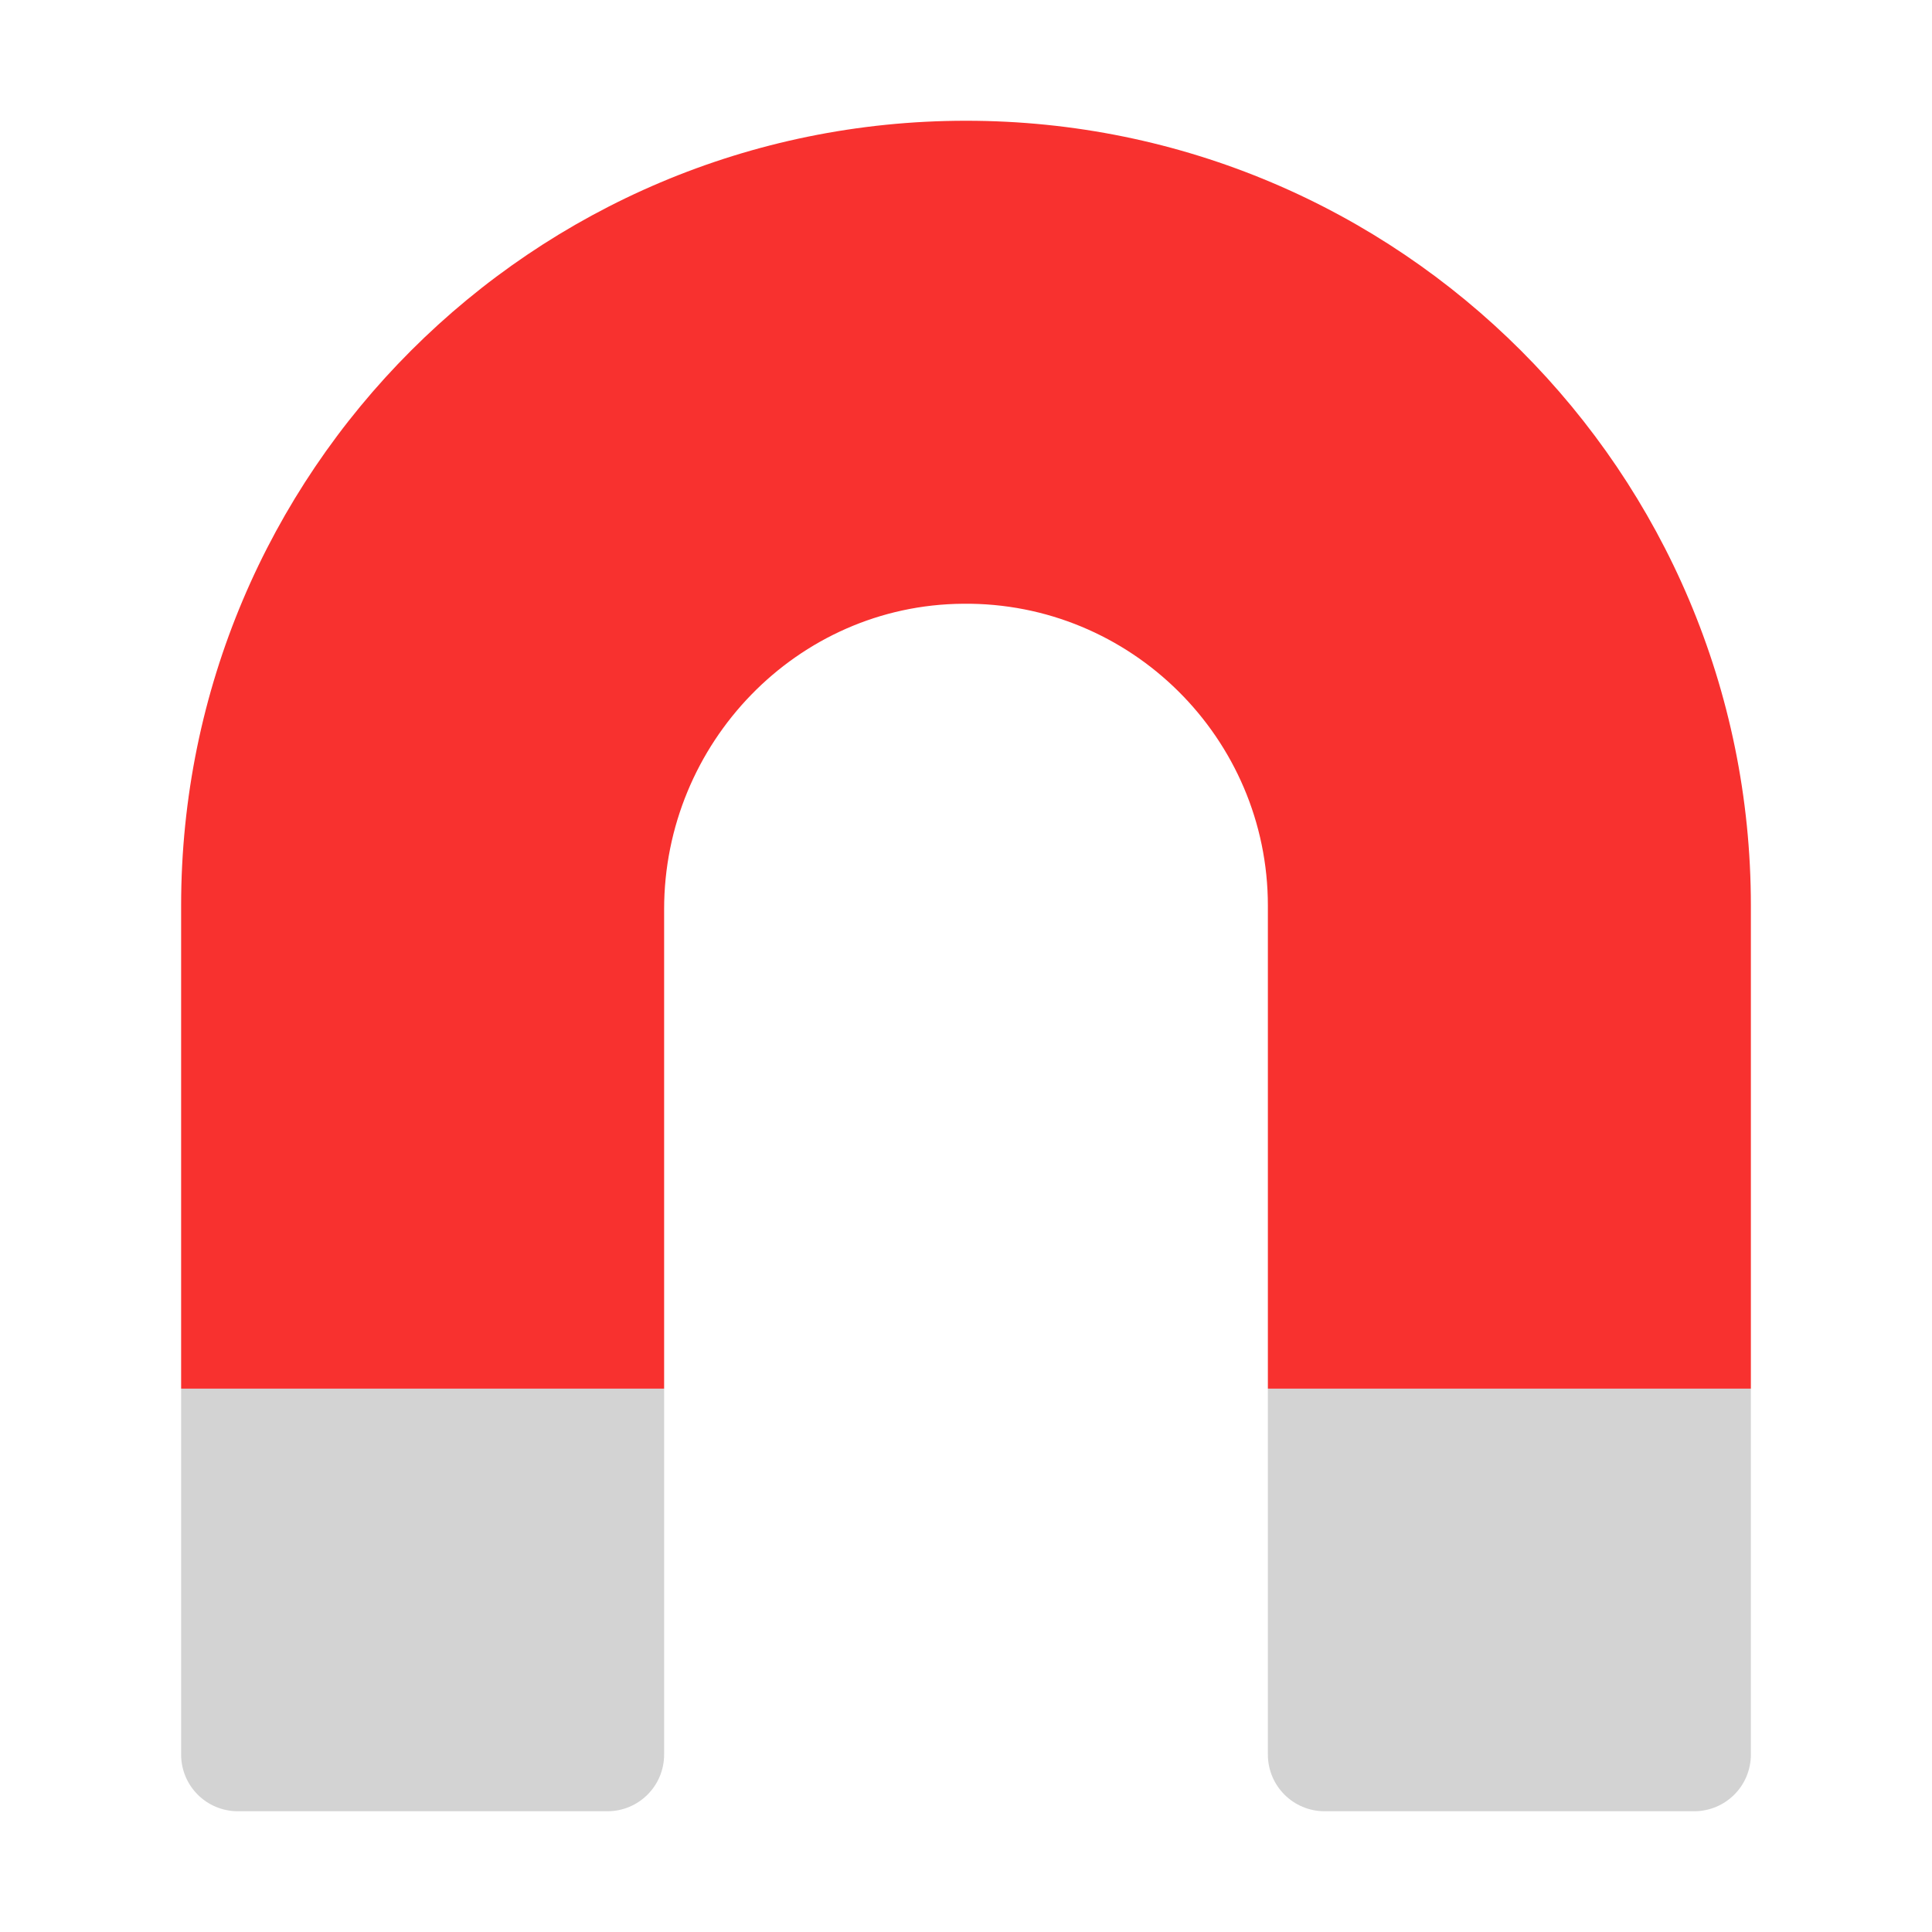
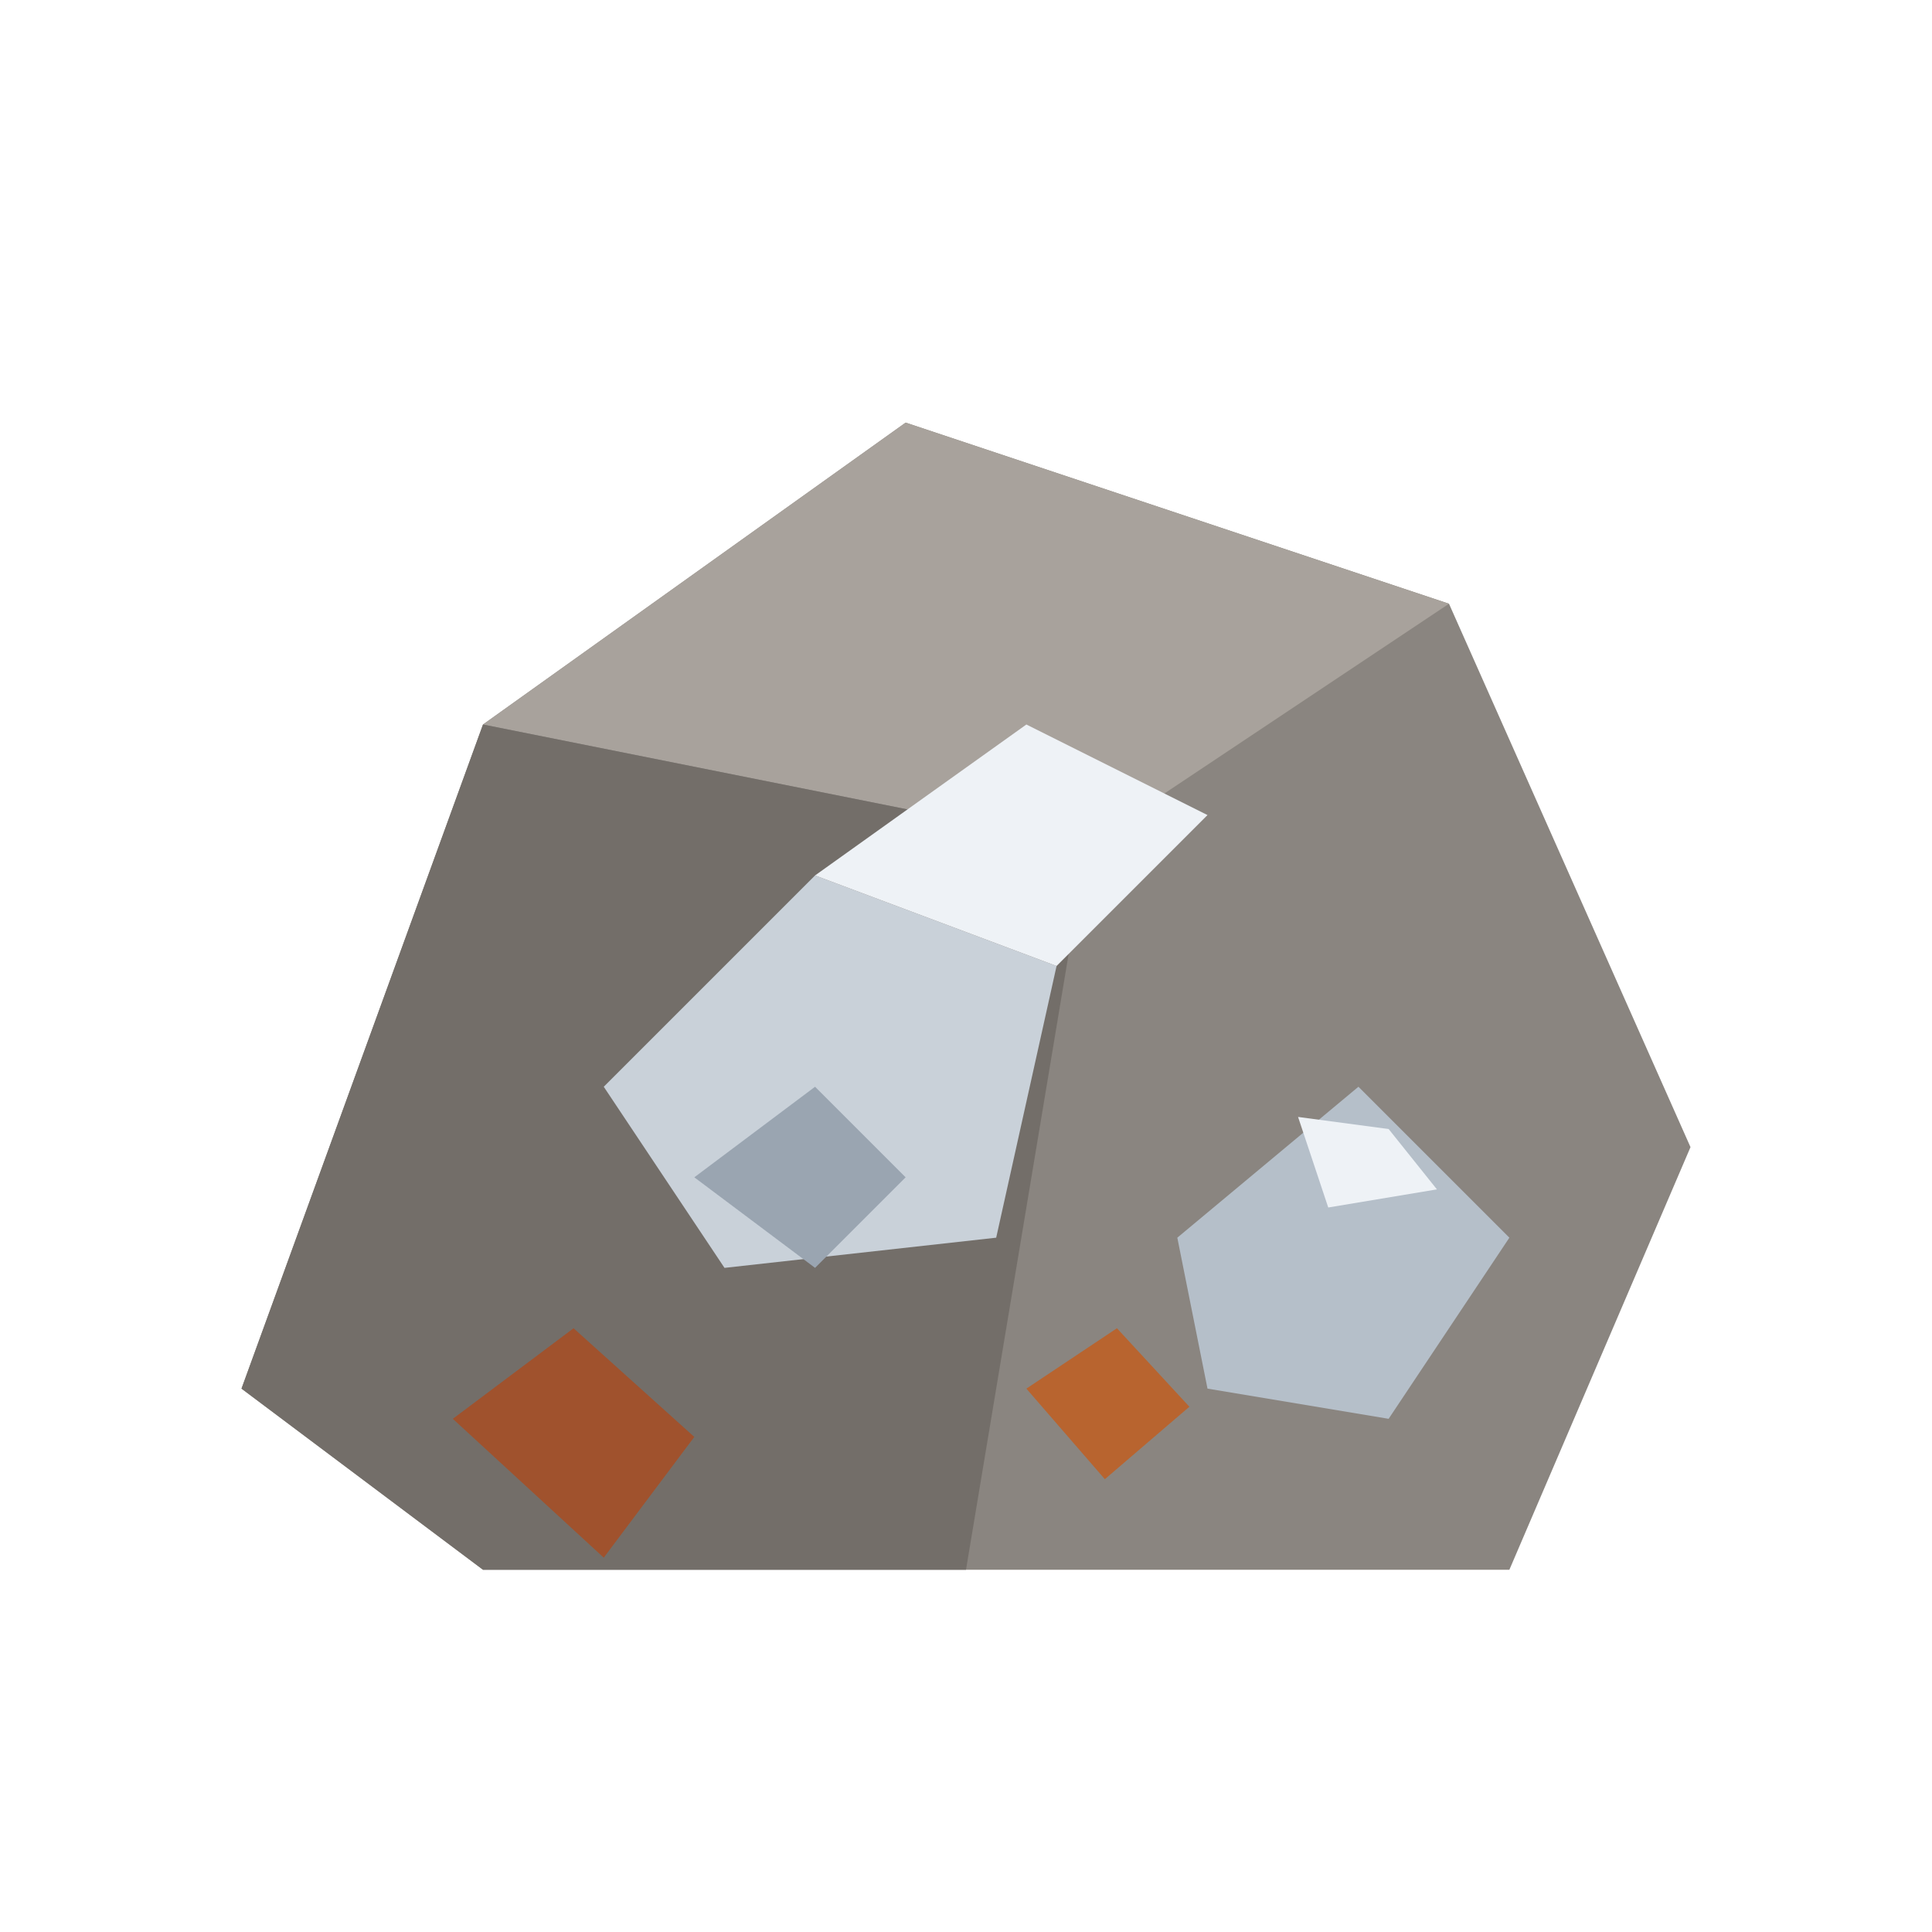
- <svg xmlns="http://www.w3.org/2000/svg" width="32" height="32" viewBox="0 0 32 32" fill="none">
-   <path d="M11 23V29.06C11 29.58 10.58 30 10.06 30H3.94C3.42 30 3 29.58 3 29.06V23L7.028 20.848L11 23Z" fill="#D3D3D3" />
-   <path d="M29 23V29.06C29 29.58 28.58 30 28.06 30H21.94C21.42 30 21 29.58 21 29.06V23L24.99 20.848L29 23Z" fill="#D3D3D3" />
-   <path d="M11 23V15.06C11 12.31 13.2 10.02 15.95 10C18.73 9.97 21 12.23 21 15V23H29V15C29 7.82 23.18 2 16 2C8.82 2 3 7.82 3 15V23H11Z" fill="#F8312F" />
+ <svg xmlns="http://www.w3.org/2000/svg" viewBox="0 0 32 32">
+   <path d="M4 23l4-11 7-5 9 3 4 9-3 7H8z" fill="#8a8580" />
+   <path d="M8 12l7-5 9 3-6 4z" fill="#a8a29c" />
+   <path d="M4 23l4-11 10 2-2 12H8z" fill="#736e69" />
+   <path d="M10 18l3.5-3.5 4 1.5-1 4.5-4.5.5z" fill="#c9d1d9" />
+   <path d="M13.5 14.5l4 1.5 2.5-2.5-3-1.5z" fill="#eef2f6" />
+   <path d="M11.5 19.5l2-1.5 1.5 1.5-1.5 1.5z" fill="#9aa5b1" />
+   <path d="M19.5 20.5l3-2.5 2.5 2.5-2 3-3-.5z" fill="#b5bfc9" />
+   <path d="M21.5 18.5l1.5.2.8 1-1.8.3z" fill="#eef2f6" />
+   <path d="M7.5 23.5l2-1.5 2 1.8-1.5 2z" fill="#a0522d" />
+   <path d="M17 23l1.5-1 1.2 1.3-1.4 1.2z" fill="#b8642f" />
</svg>
